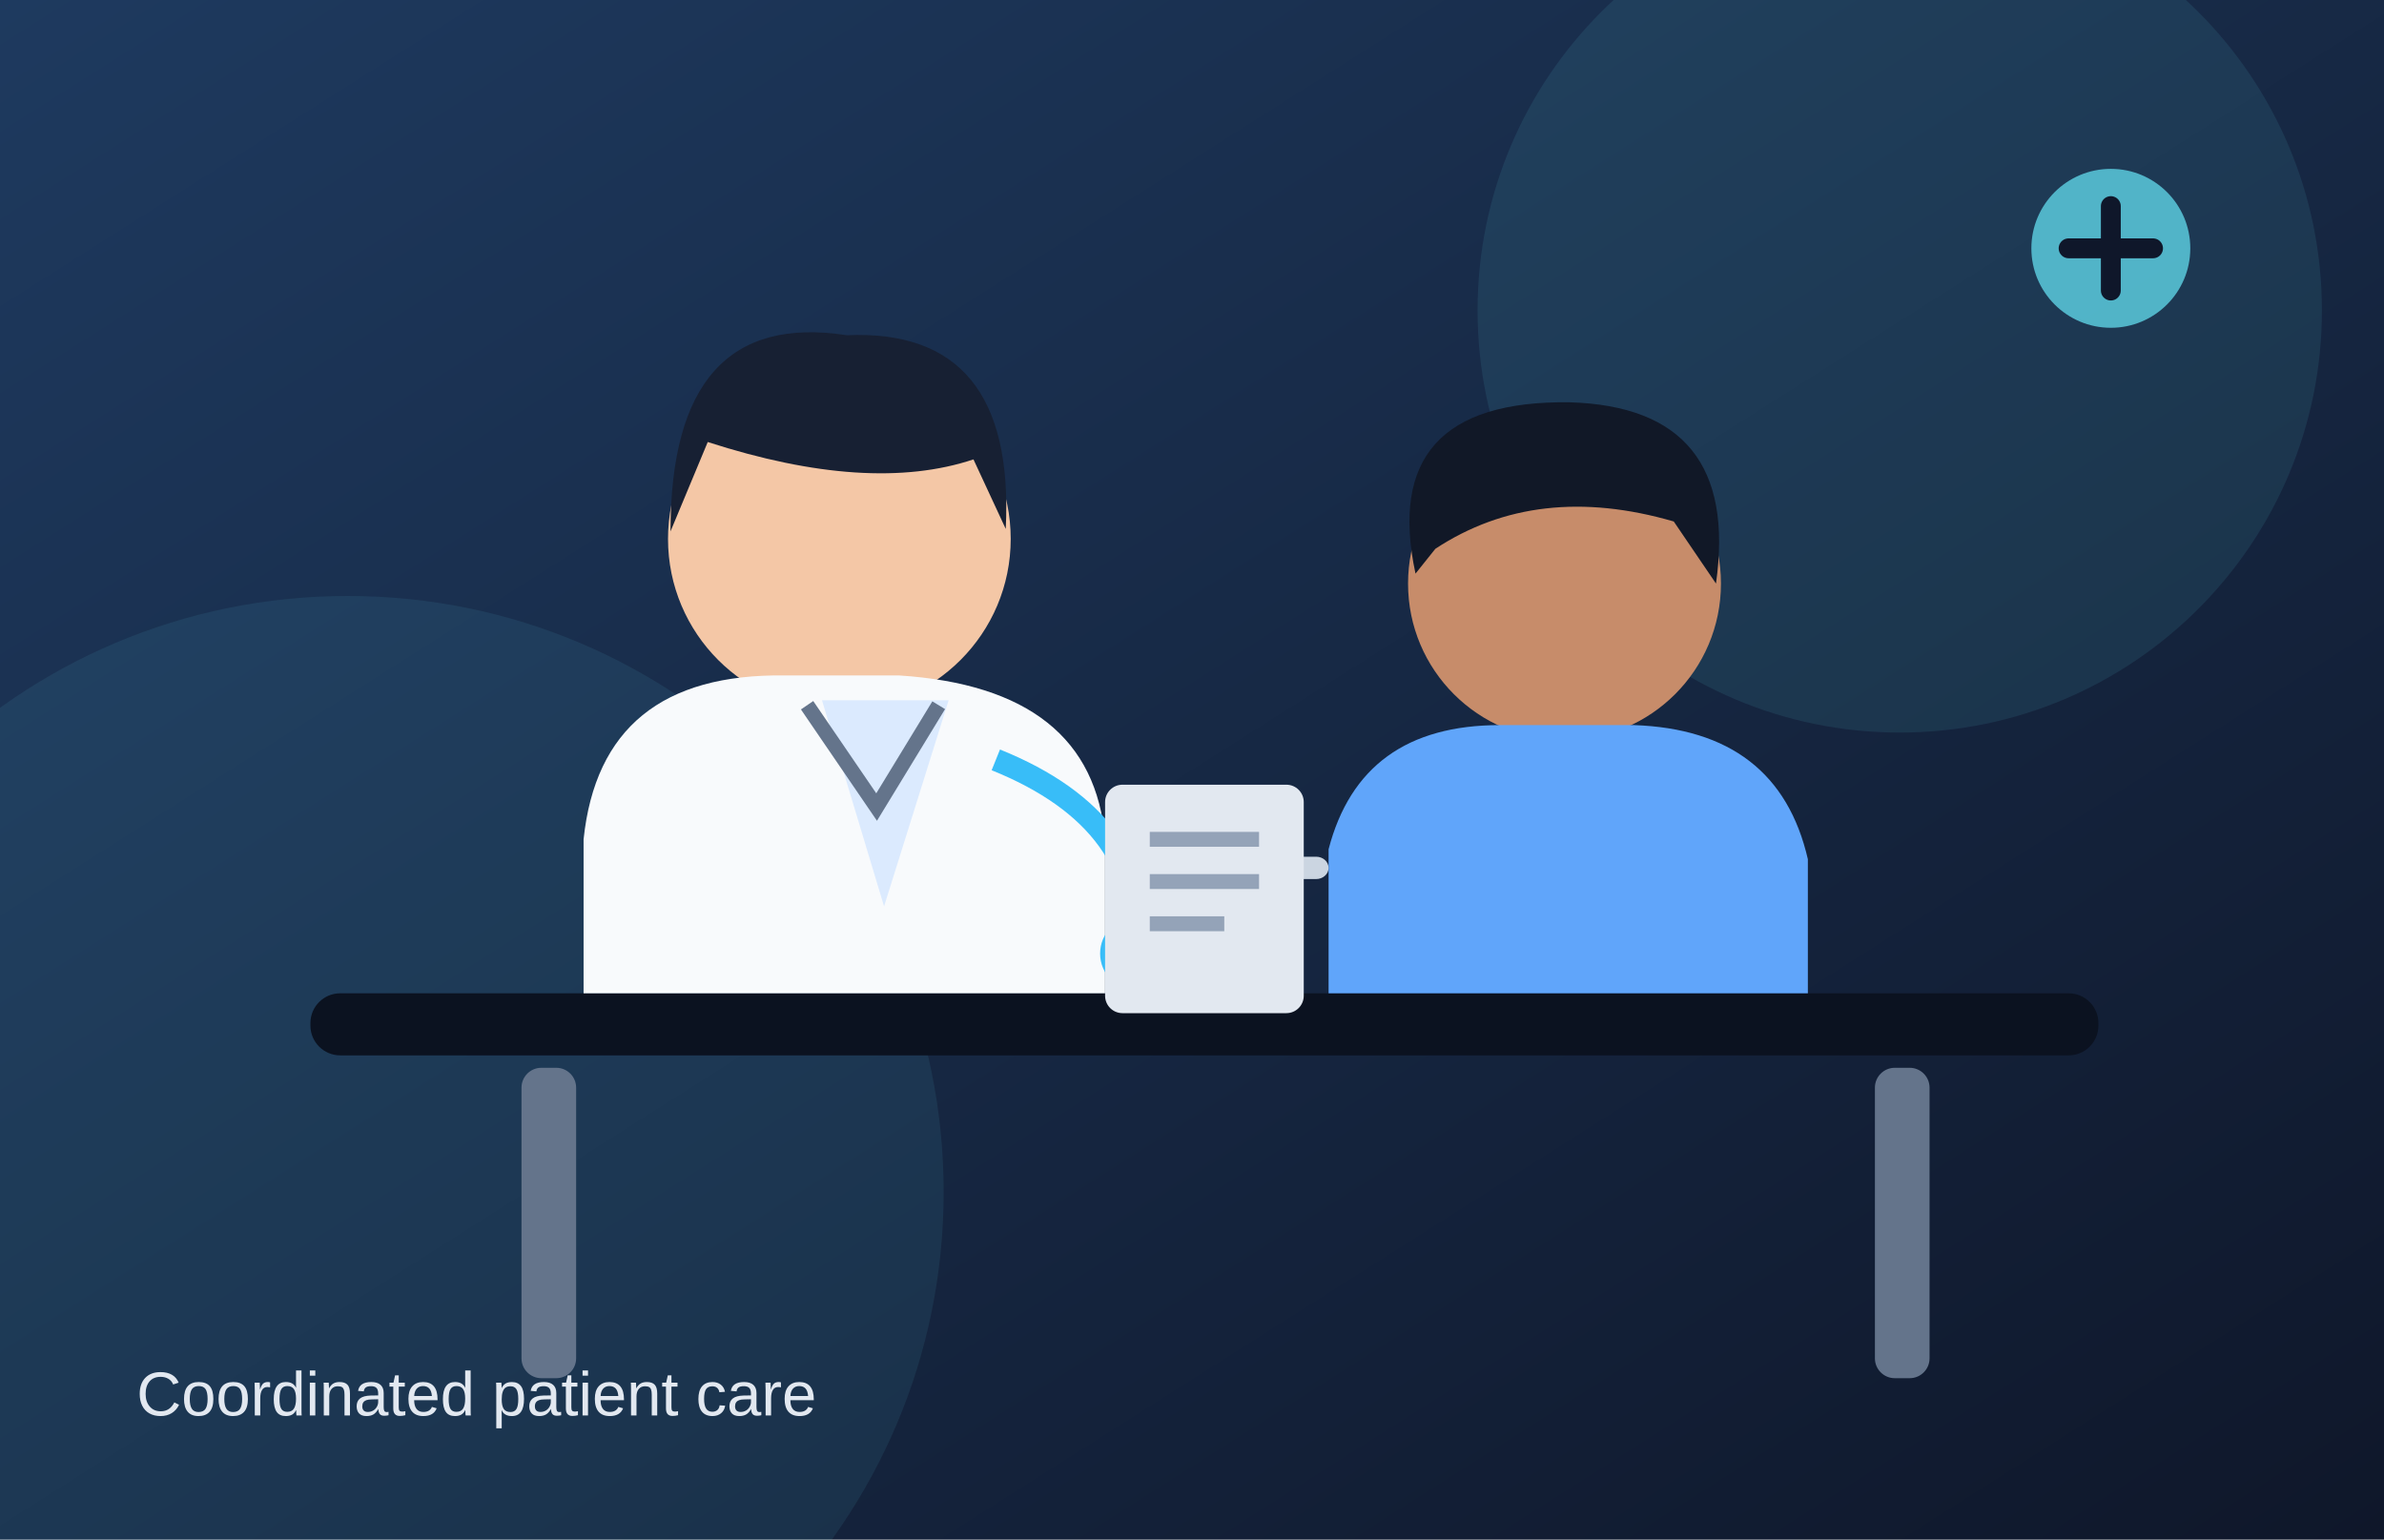
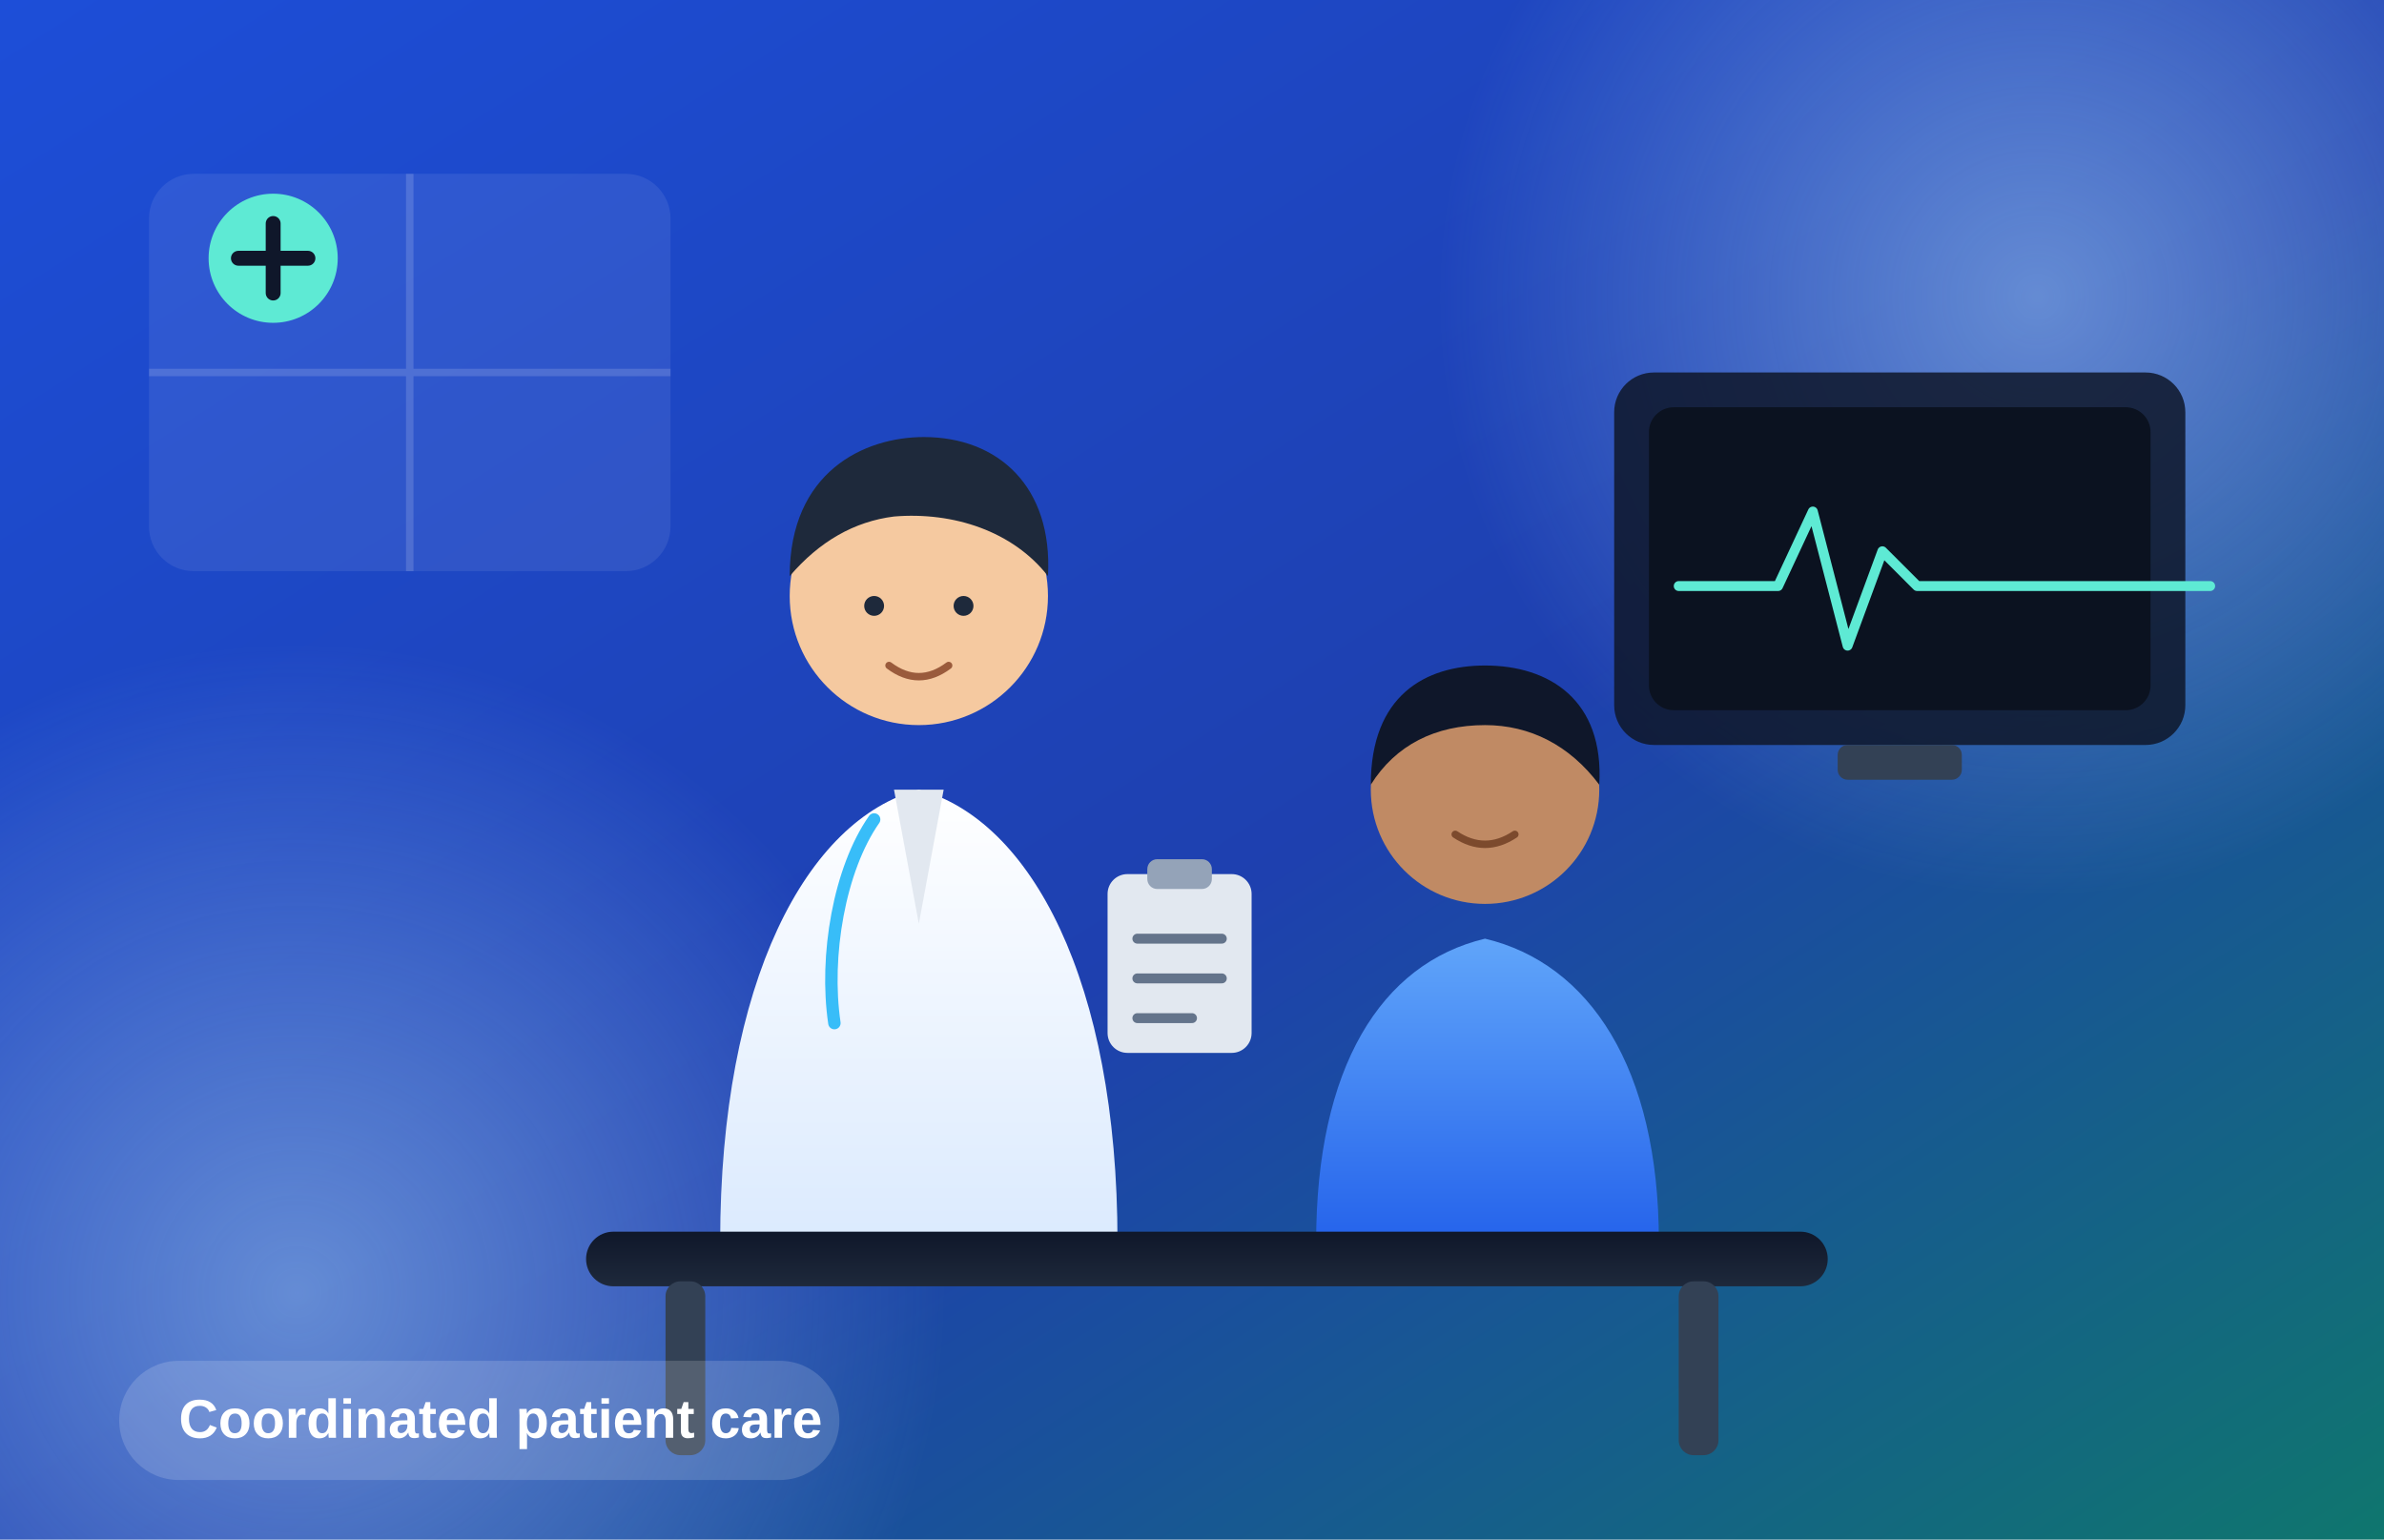
<svg xmlns="http://www.w3.org/2000/svg" viewBox="0 0 960 620" role="img" aria-label="Illustration of a doctor and patient at a clinic">
  <defs>
-     <linearGradient id="g" x2="1" y2="1">
-       <stop stop-color="#1e3a5f" />
-       <stop offset="1" stop-color="#0f172a" />
+     <linearGradient id="bg" x1="0" y1="0" x2="1" y2="1">
+       <stop offset="0" stop-color="#1d4ed8" />
+       <stop offset="0.55" stop-color="#1e40af" />
+       <stop offset="1" stop-color="#0f766e" />
+     </linearGradient>
+     <radialGradient id="glow" cx="0.5" cy="0.5" r="0.5">
+       <stop offset="0" stop-color="#bae6fd" stop-opacity="0.45" />
+       <stop offset="1" stop-color="#bae6fd" stop-opacity="0" />
+     </radialGradient>
+     <linearGradient id="coat" x1="0" y1="0" x2="0" y2="1">
+       <stop offset="0" stop-color="#ffffff" />
+       <stop offset="1" stop-color="#dbeafe" />
+     </linearGradient>
+     <linearGradient id="shirt" x1="0" y1="0" x2="0" y2="1">
+       <stop offset="0" stop-color="#60a5fa" />
+       <stop offset="1" stop-color="#2563eb" />
+     </linearGradient>
+     <linearGradient id="desk" x1="0" y1="0" x2="0" y2="1">
+       <stop offset="0" stop-color="#0f172a" />
+       <stop offset="1" stop-color="#1e293b" />
    </linearGradient>
  </defs>
-   <rect width="960" height="620" fill="url(#g)" />
-   <circle cx="765" cy="125" r="170" fill="#67e8f9" opacity=".09" />
-   <circle cx="140" cy="480" r="240" fill="#67e8f9" opacity=".08" />
-   <rect x="125" y="400" width="720" height="25" rx="12" fill="#0b1220" />
-   <rect x="210" y="430" width="22" height="125" rx="8" fill="#64748b" />
-   <rect x="755" y="430" width="22" height="125" rx="8" fill="#64748b" />
-   <circle cx="338" cy="217" r="69" fill="#f4c7a6" />
-   <path d="M270 214Q270 124 341 135Q409 132 405 213L392 185Q350 199 285 178Z" fill="#172033" />
-   <path d="M235 400V338Q242 271 316 272H362Q440 277 445 338V400Z" fill="#f8fafc" />
-   <path d="M331 282L356 365L382 282" fill="#dbeafe" />
-   <path d="M325 284L353 325L378 284" fill="none" stroke="#64748b" stroke-width="6" />
-   <path d="M401 306Q463 331 458 385" fill="none" stroke="#38bdf8" stroke-width="9" />
-   <circle cx="458" cy="384" r="15" fill="#38bdf8" />
-   <circle cx="630" cy="235" r="63" fill="#c78c6a" />
-   <path d="M570 231Q555 161 632 162Q701 164 691 235L674 210Q619 194 578 221Z" fill="#111827" />
-   <path d="M535 400V342Q548 292 604 292H658Q716 294 728 346V400Z" fill="#60a5fa" />
-   <rect x="465" y="345" width="70" height="9" rx="5" fill="#cbd5e1" />
-   <rect x="445" y="316" width="80" height="92" rx="7" fill="#e2e8f0" />
-   <path d="M463 338H507M463 355H507M463 372H493" stroke="#94a3b8" stroke-width="6" />
-   <circle cx="850" cy="100" r="32" fill="#67e8f9" opacity=".7" />
-   <path d="M850 83V117M833 100H867" stroke="#0f172a" stroke-width="8" stroke-linecap="round" />
-   <text x="55" y="570" fill="#e2e8f0" font-size="25" font-family="Arial,sans-serif">Coordinated patient care</text>
+   <rect width="960" height="620" fill="url(#bg)" />
+   <circle cx="820" cy="120" r="240" fill="url(#glow)" />
+   <circle cx="120" cy="520" r="260" fill="url(#glow)" />
+   <rect x="60" y="70" width="210" height="160" rx="18" fill="#ffffff" fill-opacity="0.08" />
+   <path d="M165 70 V230 M60 150 H270" stroke="#ffffff" stroke-opacity="0.15" stroke-width="3" />
+   <rect x="650" y="150" width="230" height="150" rx="16" fill="#0f172a" fill-opacity="0.85" />
+   <rect x="664" y="164" width="202" height="122" rx="10" fill="#0b1220" />
+   <polyline points="676,236 716,236 730,206 744,260 758,222 772,236 890,236" fill="none" stroke="#5eead4" stroke-width="4" stroke-linecap="round" stroke-linejoin="round" />
+   <rect x="740" y="300" width="50" height="14" rx="4" fill="#334155" />
+   <path d="M290 500 C290 395 325 330 370 318 C415 330 450 395 450 500 Z" fill="url(#coat)" />
+   <path d="M360 318 L370 372 L380 318" fill="#e2e8f0" />
+   <path d="M352 330 C338 350 332 385 336 412" fill="none" stroke="#38bdf8" stroke-width="5" stroke-linecap="round" />
+   <circle cx="370" cy="240" r="52" fill="#f5c9a0" />
+   <path d="M318 232 C318 190 348 176 372 176 C402 176 424 196 422 232 C408 214 384 206 360 208 C344 210 330 218 318 232 Z" fill="#1e293b" />
+   <circle cx="352" cy="244" r="4" fill="#1e293b" />
+   <circle cx="388" cy="244" r="4" fill="#1e293b" />
+   <path d="M358 268 Q370 277 382 268" fill="none" stroke="#9a5b3c" stroke-width="3" stroke-linecap="round" />
+   <rect x="446" y="352" width="58" height="72" rx="8" fill="#e2e8f0" />
+   <rect x="462" y="346" width="26" height="12" rx="4" fill="#94a3b8" />
+   <path d="M458 378 H492 M458 394 H492 M458 410 H480" stroke="#64748b" stroke-width="4" stroke-linecap="round" />
+   <path d="M530 500 C530 430 556 388 598 378 C640 388 668 430 668 500 Z" fill="url(#shirt)" />
+   <circle cx="598" cy="318" r="46" fill="#c08a64" />
+   <path d="M552 316 C552 280 574 268 598 268 C624 268 646 282 644 316 C632 300 616 292 598 292 C578 292 562 300 552 316 Z" fill="#0f172a" />
+   <path d="M586 336 Q598 344 610 336" fill="none" stroke="#7c4a2d" stroke-width="3" stroke-linecap="round" />
+   <rect x="236" y="496" width="500" height="22" rx="11" fill="url(#desk)" />
+   <rect x="268" y="516" width="16" height="70" rx="6" fill="#334155" />
+   <rect x="676" y="516" width="16" height="70" rx="6" fill="#334155" />
+   <circle cx="110" cy="104" r="26" fill="#5eead4" />
+   <path d="M110 90 V118 M96 104 H124" stroke="#0f172a" stroke-width="6" stroke-linecap="round" />
+   <rect x="48" y="548" width="290" height="48" rx="24" fill="#ffffff" fill-opacity="0.16" />
+   <text x="72" y="579" fill="#ffffff" font-size="22" font-weight="600" font-family="Arial, sans-serif">Coordinated patient care</text>
</svg>
